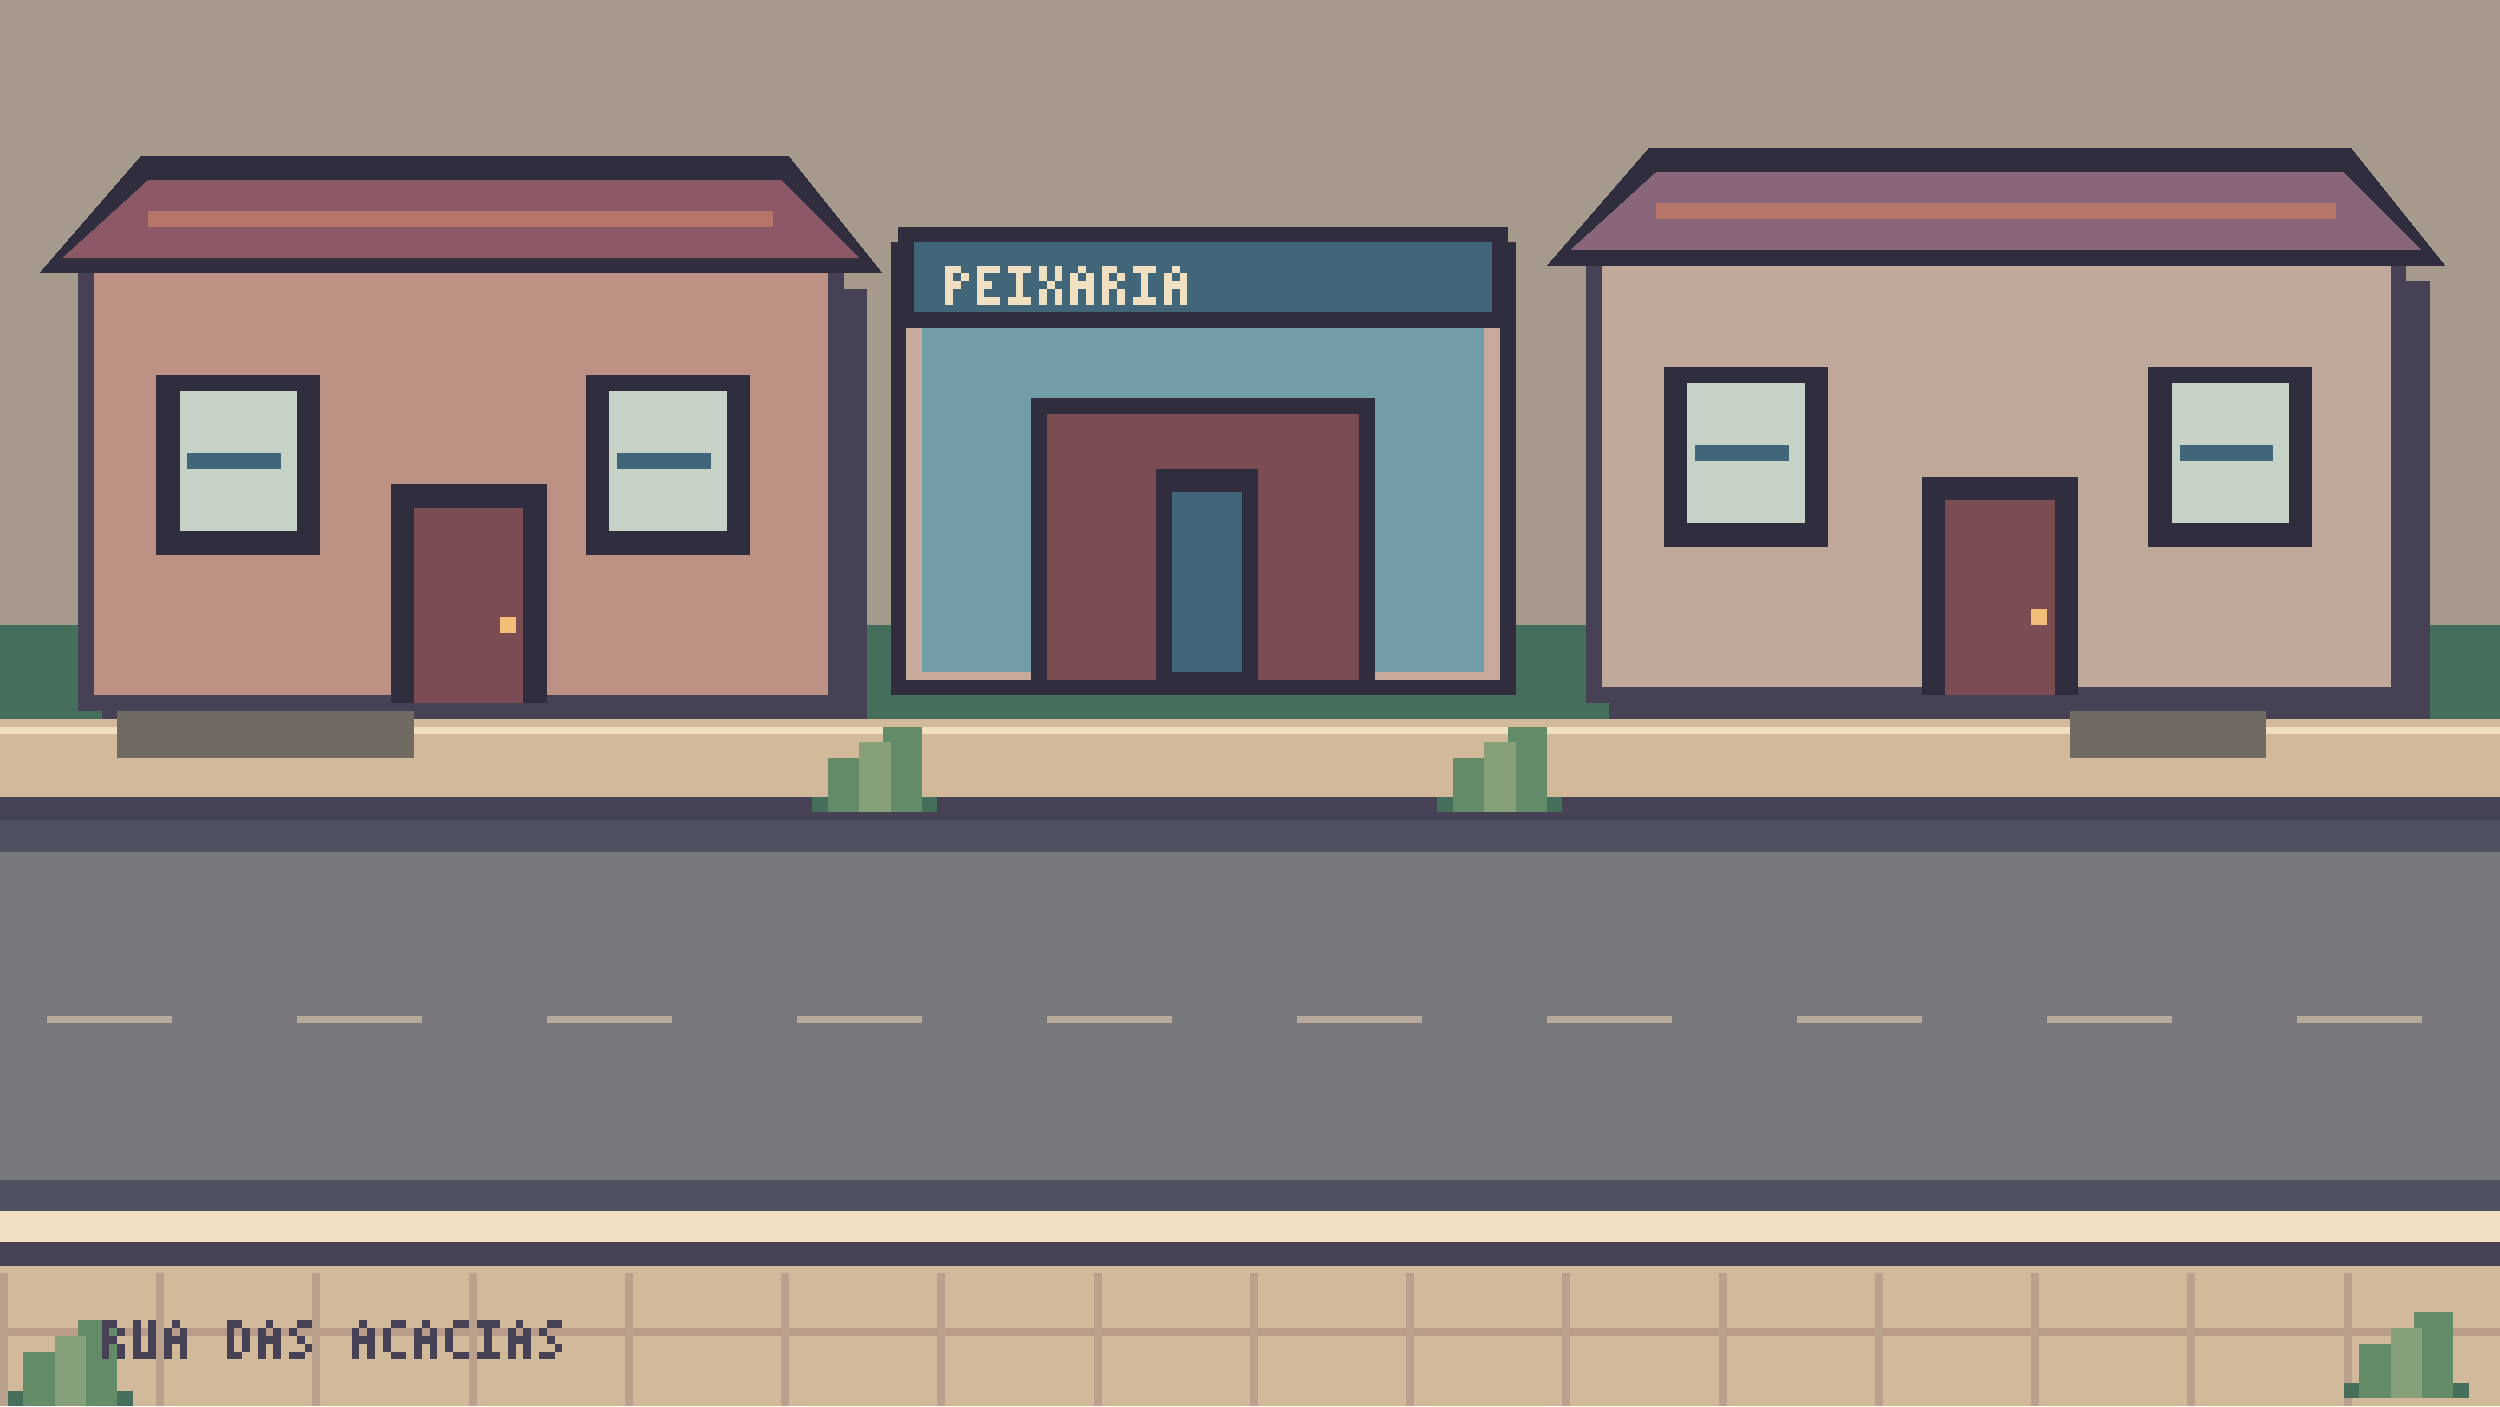
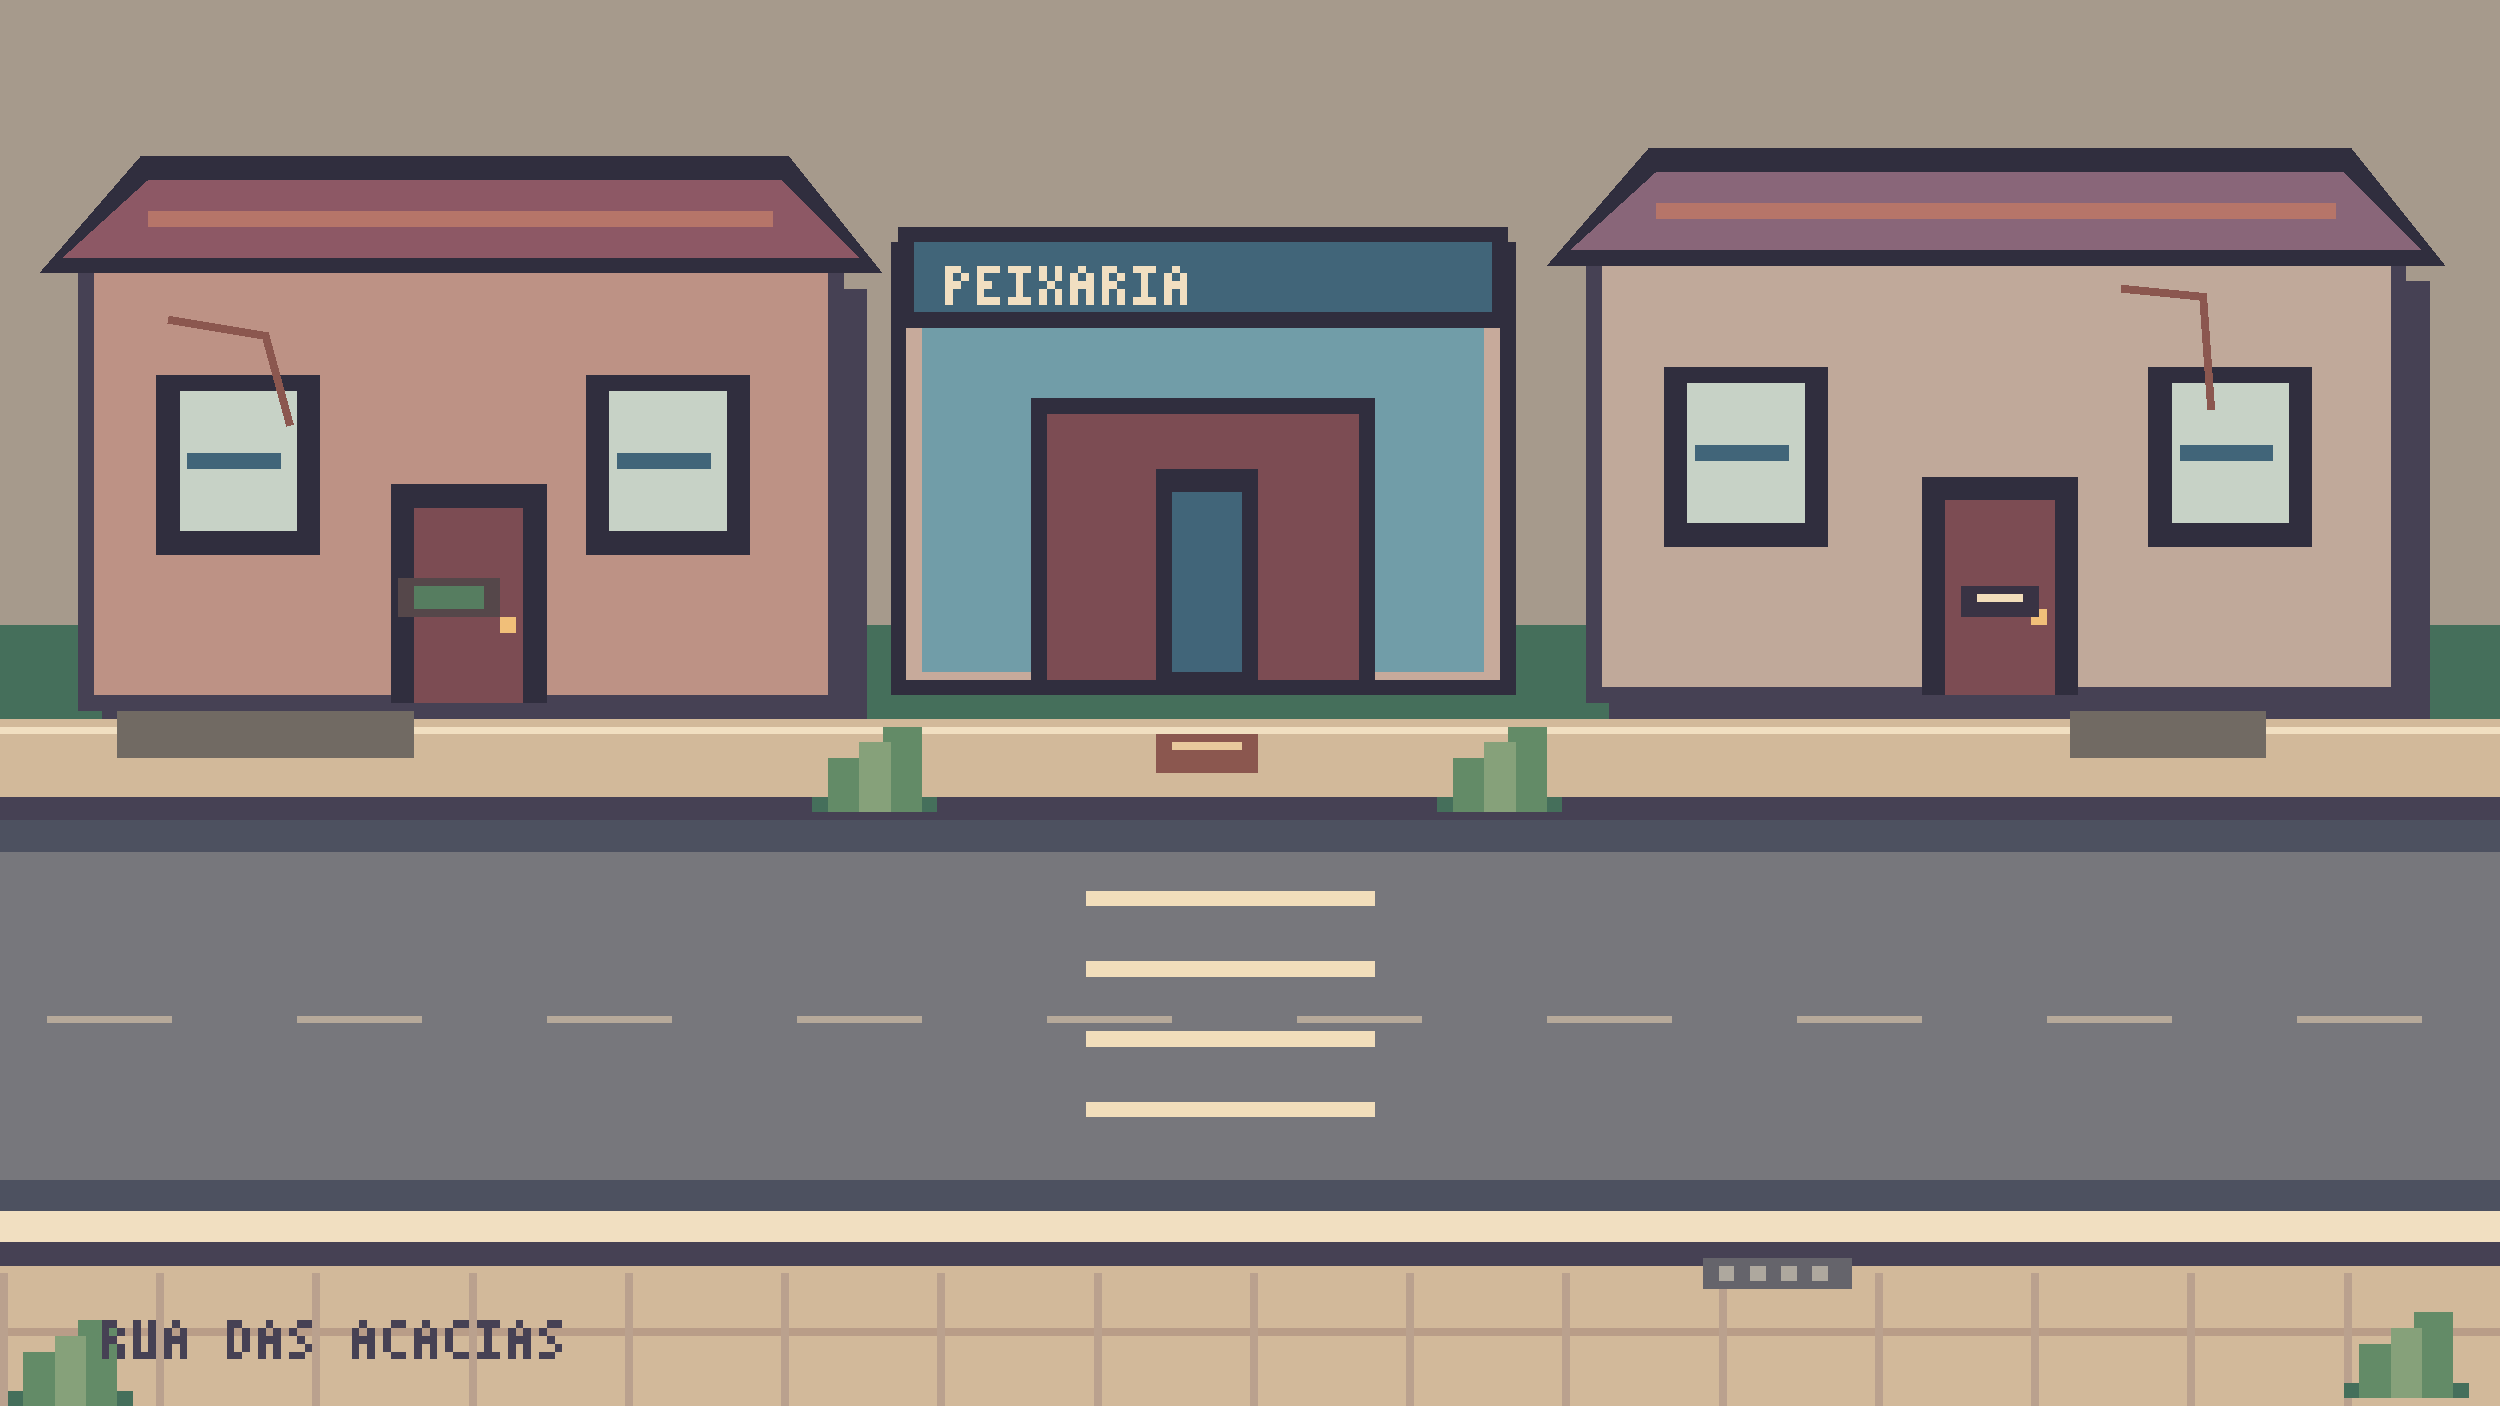
<svg xmlns="http://www.w3.org/2000/svg" width="960" height="540" viewBox="0 0 320 180" shape-rendering="crispEdges">
  <rect x="0" y="0" width="320" height="180" fill="#bfa287" />
  <rect x="0" y="0" width="320" height="105" fill="#a69a8c" />
  <rect x="0" y="80" width="320" height="20" fill="#456f5b" />
  <rect x="13" y="37" width="98" height="62" fill="#464154" />
  <rect x="10" y="33" width="98" height="58" fill="#464154" />
  <rect x="12" y="35" width="94" height="54" fill="#bd9285" />
  <polygon points="5,35 18,20 101,20 113,35" fill="#302e3e" />
  <polygon points="8,33 19,23 100,23 110,33" fill="#8d5865" />
  <rect x="19" y="27" width="80" height="2" fill="#b67569" />
  <rect x="20" y="48" width="21" height="23" fill="#302e3e" />
  <rect x="23" y="50" width="15" height="18" fill="#c7d2c6" />
  <rect x="75" y="48" width="21" height="23" fill="#302e3e" />
  <rect x="78" y="50" width="15" height="18" fill="#c7d2c6" />
  <rect x="24" y="58" width="12" height="2" fill="#416579" />
  <rect x="79" y="58" width="12" height="2" fill="#416579" />
  <rect x="50" y="62" width="20" height="28" fill="#302e3e" />
  <rect x="53" y="65" width="14" height="25" fill="#7c4c53" />
  <rect x="64" y="79" width="2" height="2" fill="#f1bf79" />
  <rect x="206" y="36" width="105" height="62" fill="#464154" />
  <rect x="203" y="32" width="105" height="58" fill="#464154" />
  <rect x="205" y="34" width="101" height="54" fill="#c0a99a" />
  <polygon points="198,34 211,19 301,19 313,34" fill="#302e3e" />
  <polygon points="201,32 212,22 300,22 310,32" fill="#896679" />
  <rect x="212" y="26" width="87" height="2" fill="#b67569" />
  <rect x="213" y="47" width="21" height="23" fill="#302e3e" />
  <rect x="216" y="49" width="15" height="18" fill="#c7d2c6" />
  <rect x="275" y="47" width="21" height="23" fill="#302e3e" />
  <rect x="278" y="49" width="15" height="18" fill="#c7d2c6" />
  <rect x="217" y="57" width="12" height="2" fill="#416579" />
  <rect x="279" y="57" width="12" height="2" fill="#416579" />
  <rect x="246" y="61" width="20" height="28" fill="#302e3e" />
  <rect x="249" y="64" width="14" height="25" fill="#7c4c53" />
  <rect x="260" y="78" width="2" height="2" fill="#f1bf79" />
  <rect x="114" y="31" width="80" height="58" fill="#302e3e" />
  <rect x="116" y="33" width="76" height="54" fill="#c7aa9b" />
  <rect x="118" y="35" width="72" height="51" fill="#719da8" />
  <rect x="115" y="29" width="78" height="13" fill="#302e3e" />
  <rect x="117" y="31" width="74" height="9" fill="#416579" />
  <rect x="121" y="34" width="1" height="1" fill="#f1dfc1" />
  <rect x="122" y="34" width="1" height="1" fill="#f1dfc1" />
  <rect x="121" y="35" width="1" height="1" fill="#f1dfc1" />
  <rect x="123" y="35" width="1" height="1" fill="#f1dfc1" />
  <rect x="121" y="36" width="1" height="1" fill="#f1dfc1" />
  <rect x="122" y="36" width="1" height="1" fill="#f1dfc1" />
  <rect x="121" y="37" width="1" height="1" fill="#f1dfc1" />
  <rect x="121" y="38" width="1" height="1" fill="#f1dfc1" />
  <rect x="125" y="34" width="1" height="1" fill="#f1dfc1" />
  <rect x="126" y="34" width="1" height="1" fill="#f1dfc1" />
  <rect x="127" y="34" width="1" height="1" fill="#f1dfc1" />
  <rect x="125" y="35" width="1" height="1" fill="#f1dfc1" />
  <rect x="125" y="36" width="1" height="1" fill="#f1dfc1" />
  <rect x="126" y="36" width="1" height="1" fill="#f1dfc1" />
  <rect x="125" y="37" width="1" height="1" fill="#f1dfc1" />
  <rect x="125" y="38" width="1" height="1" fill="#f1dfc1" />
  <rect x="126" y="38" width="1" height="1" fill="#f1dfc1" />
  <rect x="127" y="38" width="1" height="1" fill="#f1dfc1" />
  <rect x="129" y="34" width="1" height="1" fill="#f1dfc1" />
  <rect x="130" y="34" width="1" height="1" fill="#f1dfc1" />
  <rect x="131" y="34" width="1" height="1" fill="#f1dfc1" />
  <rect x="130" y="35" width="1" height="1" fill="#f1dfc1" />
  <rect x="130" y="36" width="1" height="1" fill="#f1dfc1" />
  <rect x="130" y="37" width="1" height="1" fill="#f1dfc1" />
  <rect x="129" y="38" width="1" height="1" fill="#f1dfc1" />
  <rect x="130" y="38" width="1" height="1" fill="#f1dfc1" />
  <rect x="131" y="38" width="1" height="1" fill="#f1dfc1" />
  <rect x="133" y="34" width="1" height="1" fill="#f1dfc1" />
  <rect x="135" y="34" width="1" height="1" fill="#f1dfc1" />
  <rect x="133" y="35" width="1" height="1" fill="#f1dfc1" />
  <rect x="135" y="35" width="1" height="1" fill="#f1dfc1" />
  <rect x="134" y="36" width="1" height="1" fill="#f1dfc1" />
  <rect x="133" y="37" width="1" height="1" fill="#f1dfc1" />
  <rect x="135" y="37" width="1" height="1" fill="#f1dfc1" />
  <rect x="133" y="38" width="1" height="1" fill="#f1dfc1" />
  <rect x="135" y="38" width="1" height="1" fill="#f1dfc1" />
  <rect x="138" y="34" width="1" height="1" fill="#f1dfc1" />
  <rect x="137" y="35" width="1" height="1" fill="#f1dfc1" />
  <rect x="139" y="35" width="1" height="1" fill="#f1dfc1" />
  <rect x="137" y="36" width="1" height="1" fill="#f1dfc1" />
  <rect x="138" y="36" width="1" height="1" fill="#f1dfc1" />
  <rect x="139" y="36" width="1" height="1" fill="#f1dfc1" />
  <rect x="137" y="37" width="1" height="1" fill="#f1dfc1" />
  <rect x="139" y="37" width="1" height="1" fill="#f1dfc1" />
  <rect x="137" y="38" width="1" height="1" fill="#f1dfc1" />
  <rect x="139" y="38" width="1" height="1" fill="#f1dfc1" />
  <rect x="141" y="34" width="1" height="1" fill="#f1dfc1" />
  <rect x="142" y="34" width="1" height="1" fill="#f1dfc1" />
  <rect x="141" y="35" width="1" height="1" fill="#f1dfc1" />
  <rect x="143" y="35" width="1" height="1" fill="#f1dfc1" />
  <rect x="141" y="36" width="1" height="1" fill="#f1dfc1" />
  <rect x="142" y="36" width="1" height="1" fill="#f1dfc1" />
  <rect x="141" y="37" width="1" height="1" fill="#f1dfc1" />
  <rect x="143" y="37" width="1" height="1" fill="#f1dfc1" />
  <rect x="141" y="38" width="1" height="1" fill="#f1dfc1" />
  <rect x="143" y="38" width="1" height="1" fill="#f1dfc1" />
  <rect x="145" y="34" width="1" height="1" fill="#f1dfc1" />
  <rect x="146" y="34" width="1" height="1" fill="#f1dfc1" />
  <rect x="147" y="34" width="1" height="1" fill="#f1dfc1" />
  <rect x="146" y="35" width="1" height="1" fill="#f1dfc1" />
  <rect x="146" y="36" width="1" height="1" fill="#f1dfc1" />
  <rect x="146" y="37" width="1" height="1" fill="#f1dfc1" />
  <rect x="145" y="38" width="1" height="1" fill="#f1dfc1" />
  <rect x="146" y="38" width="1" height="1" fill="#f1dfc1" />
  <rect x="147" y="38" width="1" height="1" fill="#f1dfc1" />
  <rect x="150" y="34" width="1" height="1" fill="#f1dfc1" />
  <rect x="149" y="35" width="1" height="1" fill="#f1dfc1" />
  <rect x="151" y="35" width="1" height="1" fill="#f1dfc1" />
  <rect x="149" y="36" width="1" height="1" fill="#f1dfc1" />
  <rect x="150" y="36" width="1" height="1" fill="#f1dfc1" />
  <rect x="151" y="36" width="1" height="1" fill="#f1dfc1" />
  <rect x="149" y="37" width="1" height="1" fill="#f1dfc1" />
  <rect x="151" y="37" width="1" height="1" fill="#f1dfc1" />
  <rect x="149" y="38" width="1" height="1" fill="#f1dfc1" />
  <rect x="151" y="38" width="1" height="1" fill="#f1dfc1" />
  <rect x="132" y="51" width="44" height="38" fill="#302e3e" />
  <rect x="134" y="53" width="40" height="34" fill="#7c4c53" />
  <rect x="148" y="60" width="13" height="27" fill="#302e3e" />
  <rect x="150" y="63" width="9" height="23" fill="#416579" />
  <rect x="0" y="92" width="320" height="13" fill="#d2b99a" />
  <rect x="0" y="93" width="320" height="1" fill="#f1dfc1" />
  <rect x="0" y="102" width="320" height="3" fill="#464154" />
  <rect x="0" y="105" width="320" height="50" fill="#4d5160" />
  <rect x="0" y="109" width="320" height="42" fill="#77777c" />
  <rect x="6" y="130" width="16" height="1" fill="#b6a99a" />
  <rect x="38" y="130" width="16" height="1" fill="#b6a99a" />
  <rect x="70" y="130" width="16" height="1" fill="#b6a99a" />
  <rect x="102" y="130" width="16" height="1" fill="#b6a99a" />
  <rect x="134" y="130" width="16" height="1" fill="#b6a99a" />
  <rect x="166" y="130" width="16" height="1" fill="#b6a99a" />
  <rect x="198" y="130" width="16" height="1" fill="#b6a99a" />
  <rect x="230" y="130" width="16" height="1" fill="#b6a99a" />
  <rect x="262" y="130" width="16" height="1" fill="#b6a99a" />
  <rect x="294" y="130" width="16" height="1" fill="#b6a99a" />
  <rect x="0" y="155" width="320" height="4" fill="#f1dfc1" />
  <rect x="0" y="159" width="320" height="3" fill="#464154" />
  <rect x="0" y="162" width="320" height="18" fill="#d2b99a" />
  <rect x="0" y="170" width="320" height="1" fill="#b99d88" />
  <rect x="0" y="163" width="1" height="17" fill="#baa18e" />
  <rect x="20" y="163" width="1" height="17" fill="#baa18e" />
  <rect x="40" y="163" width="1" height="17" fill="#baa18e" />
  <rect x="60" y="163" width="1" height="17" fill="#baa18e" />
  <rect x="80" y="163" width="1" height="17" fill="#baa18e" />
  <rect x="100" y="163" width="1" height="17" fill="#baa18e" />
  <rect x="120" y="163" width="1" height="17" fill="#baa18e" />
  <rect x="140" y="163" width="1" height="17" fill="#baa18e" />
  <rect x="160" y="163" width="1" height="17" fill="#baa18e" />
  <rect x="180" y="163" width="1" height="17" fill="#baa18e" />
  <rect x="200" y="163" width="1" height="17" fill="#baa18e" />
  <rect x="220" y="163" width="1" height="17" fill="#baa18e" />
  <rect x="240" y="163" width="1" height="17" fill="#baa18e" />
  <rect x="260" y="163" width="1" height="17" fill="#baa18e" />
  <rect x="280" y="163" width="1" height="17" fill="#baa18e" />
  <rect x="300" y="163" width="1" height="17" fill="#baa18e" />
  <rect x="15" y="91" width="38" height="6" fill="#716a63" />
  <rect x="265" y="91" width="25" height="6" fill="#716a63" />
  <rect x="104" y="102" width="16" height="2" fill="#456f5b" />
  <rect x="106" y="97" width="5" height="7" fill="#638b67" />
  <rect x="113" y="93" width="5" height="11" fill="#638b67" />
  <rect x="110" y="95" width="4" height="9" fill="#86a17a" />
  <rect x="184" y="102" width="16" height="2" fill="#456f5b" />
  <rect x="186" y="97" width="5" height="7" fill="#638b67" />
  <rect x="193" y="93" width="5" height="11" fill="#638b67" />
  <rect x="190" y="95" width="4" height="9" fill="#86a17a" />
  <rect x="1" y="178" width="16" height="2" fill="#456f5b" />
  <rect x="3" y="173" width="5" height="7" fill="#638b67" />
  <rect x="10" y="169" width="5" height="11" fill="#638b67" />
  <rect x="7" y="171" width="4" height="9" fill="#86a17a" />
  <rect x="300" y="177" width="16" height="2" fill="#456f5b" />
  <rect x="302" y="172" width="5" height="7" fill="#638b67" />
  <rect x="309" y="168" width="5" height="11" fill="#638b67" />
  <rect x="306" y="170" width="4" height="9" fill="#86a17a" />
  <rect x="13" y="169" width="1" height="1" fill="#464154" />
  <rect x="14" y="169" width="1" height="1" fill="#464154" />
  <rect x="13" y="170" width="1" height="1" fill="#464154" />
  <rect x="15" y="170" width="1" height="1" fill="#464154" />
  <rect x="13" y="171" width="1" height="1" fill="#464154" />
  <rect x="14" y="171" width="1" height="1" fill="#464154" />
  <rect x="13" y="172" width="1" height="1" fill="#464154" />
  <rect x="15" y="172" width="1" height="1" fill="#464154" />
  <rect x="13" y="173" width="1" height="1" fill="#464154" />
  <rect x="15" y="173" width="1" height="1" fill="#464154" />
  <rect x="17" y="169" width="1" height="1" fill="#464154" />
  <rect x="19" y="169" width="1" height="1" fill="#464154" />
  <rect x="17" y="170" width="1" height="1" fill="#464154" />
  <rect x="19" y="170" width="1" height="1" fill="#464154" />
  <rect x="17" y="171" width="1" height="1" fill="#464154" />
  <rect x="19" y="171" width="1" height="1" fill="#464154" />
  <rect x="17" y="172" width="1" height="1" fill="#464154" />
  <rect x="19" y="172" width="1" height="1" fill="#464154" />
  <rect x="17" y="173" width="1" height="1" fill="#464154" />
  <rect x="18" y="173" width="1" height="1" fill="#464154" />
  <rect x="19" y="173" width="1" height="1" fill="#464154" />
  <rect x="22" y="169" width="1" height="1" fill="#464154" />
  <rect x="21" y="170" width="1" height="1" fill="#464154" />
  <rect x="23" y="170" width="1" height="1" fill="#464154" />
  <rect x="21" y="171" width="1" height="1" fill="#464154" />
  <rect x="22" y="171" width="1" height="1" fill="#464154" />
  <rect x="23" y="171" width="1" height="1" fill="#464154" />
  <rect x="21" y="172" width="1" height="1" fill="#464154" />
  <rect x="23" y="172" width="1" height="1" fill="#464154" />
  <rect x="21" y="173" width="1" height="1" fill="#464154" />
  <rect x="23" y="173" width="1" height="1" fill="#464154" />
  <rect x="29" y="169" width="1" height="1" fill="#464154" />
  <rect x="30" y="169" width="1" height="1" fill="#464154" />
  <rect x="29" y="170" width="1" height="1" fill="#464154" />
  <rect x="31" y="170" width="1" height="1" fill="#464154" />
  <rect x="29" y="171" width="1" height="1" fill="#464154" />
  <rect x="31" y="171" width="1" height="1" fill="#464154" />
  <rect x="29" y="172" width="1" height="1" fill="#464154" />
  <rect x="31" y="172" width="1" height="1" fill="#464154" />
  <rect x="29" y="173" width="1" height="1" fill="#464154" />
  <rect x="30" y="173" width="1" height="1" fill="#464154" />
  <rect x="34" y="169" width="1" height="1" fill="#464154" />
  <rect x="33" y="170" width="1" height="1" fill="#464154" />
  <rect x="35" y="170" width="1" height="1" fill="#464154" />
  <rect x="33" y="171" width="1" height="1" fill="#464154" />
  <rect x="34" y="171" width="1" height="1" fill="#464154" />
  <rect x="35" y="171" width="1" height="1" fill="#464154" />
  <rect x="33" y="172" width="1" height="1" fill="#464154" />
  <rect x="35" y="172" width="1" height="1" fill="#464154" />
  <rect x="33" y="173" width="1" height="1" fill="#464154" />
  <rect x="35" y="173" width="1" height="1" fill="#464154" />
  <rect x="38" y="169" width="1" height="1" fill="#464154" />
  <rect x="39" y="169" width="1" height="1" fill="#464154" />
  <rect x="37" y="170" width="1" height="1" fill="#464154" />
  <rect x="38" y="171" width="1" height="1" fill="#464154" />
  <rect x="39" y="172" width="1" height="1" fill="#464154" />
  <rect x="37" y="173" width="1" height="1" fill="#464154" />
  <rect x="38" y="173" width="1" height="1" fill="#464154" />
  <rect x="46" y="169" width="1" height="1" fill="#464154" />
  <rect x="45" y="170" width="1" height="1" fill="#464154" />
  <rect x="47" y="170" width="1" height="1" fill="#464154" />
  <rect x="45" y="171" width="1" height="1" fill="#464154" />
  <rect x="46" y="171" width="1" height="1" fill="#464154" />
  <rect x="47" y="171" width="1" height="1" fill="#464154" />
  <rect x="45" y="172" width="1" height="1" fill="#464154" />
  <rect x="47" y="172" width="1" height="1" fill="#464154" />
  <rect x="45" y="173" width="1" height="1" fill="#464154" />
  <rect x="47" y="173" width="1" height="1" fill="#464154" />
  <rect x="50" y="169" width="1" height="1" fill="#464154" />
  <rect x="51" y="169" width="1" height="1" fill="#464154" />
  <rect x="49" y="170" width="1" height="1" fill="#464154" />
  <rect x="49" y="171" width="1" height="1" fill="#464154" />
  <rect x="49" y="172" width="1" height="1" fill="#464154" />
  <rect x="50" y="173" width="1" height="1" fill="#464154" />
  <rect x="51" y="173" width="1" height="1" fill="#464154" />
  <rect x="54" y="169" width="1" height="1" fill="#464154" />
  <rect x="53" y="170" width="1" height="1" fill="#464154" />
  <rect x="55" y="170" width="1" height="1" fill="#464154" />
  <rect x="53" y="171" width="1" height="1" fill="#464154" />
  <rect x="54" y="171" width="1" height="1" fill="#464154" />
  <rect x="55" y="171" width="1" height="1" fill="#464154" />
  <rect x="53" y="172" width="1" height="1" fill="#464154" />
  <rect x="55" y="172" width="1" height="1" fill="#464154" />
  <rect x="53" y="173" width="1" height="1" fill="#464154" />
  <rect x="55" y="173" width="1" height="1" fill="#464154" />
  <rect x="58" y="169" width="1" height="1" fill="#464154" />
  <rect x="59" y="169" width="1" height="1" fill="#464154" />
  <rect x="57" y="170" width="1" height="1" fill="#464154" />
  <rect x="57" y="171" width="1" height="1" fill="#464154" />
  <rect x="57" y="172" width="1" height="1" fill="#464154" />
  <rect x="58" y="173" width="1" height="1" fill="#464154" />
  <rect x="59" y="173" width="1" height="1" fill="#464154" />
  <rect x="61" y="169" width="1" height="1" fill="#464154" />
  <rect x="62" y="169" width="1" height="1" fill="#464154" />
  <rect x="63" y="169" width="1" height="1" fill="#464154" />
  <rect x="62" y="170" width="1" height="1" fill="#464154" />
  <rect x="62" y="171" width="1" height="1" fill="#464154" />
  <rect x="62" y="172" width="1" height="1" fill="#464154" />
  <rect x="61" y="173" width="1" height="1" fill="#464154" />
  <rect x="62" y="173" width="1" height="1" fill="#464154" />
  <rect x="63" y="173" width="1" height="1" fill="#464154" />
  <rect x="66" y="169" width="1" height="1" fill="#464154" />
  <rect x="65" y="170" width="1" height="1" fill="#464154" />
  <rect x="67" y="170" width="1" height="1" fill="#464154" />
  <rect x="65" y="171" width="1" height="1" fill="#464154" />
  <rect x="66" y="171" width="1" height="1" fill="#464154" />
  <rect x="67" y="171" width="1" height="1" fill="#464154" />
  <rect x="65" y="172" width="1" height="1" fill="#464154" />
  <rect x="67" y="172" width="1" height="1" fill="#464154" />
  <rect x="65" y="173" width="1" height="1" fill="#464154" />
  <rect x="67" y="173" width="1" height="1" fill="#464154" />
  <rect x="70" y="169" width="1" height="1" fill="#464154" />
  <rect x="71" y="169" width="1" height="1" fill="#464154" />
  <rect x="69" y="170" width="1" height="1" fill="#464154" />
  <rect x="70" y="171" width="1" height="1" fill="#464154" />
  <rect x="71" y="172" width="1" height="1" fill="#464154" />
  <rect x="69" y="173" width="1" height="1" fill="#464154" />
  <rect x="70" y="173" width="1" height="1" fill="#464154" />
+   <rect x="139" y="114" width="37" height="2" fill="#f2debb" />
+   <rect x="139" y="123" width="37" height="2" fill="#f2debb" />
+   <rect x="139" y="132" width="37" height="2" fill="#f2debb" />
+   <rect x="139" y="141" width="37" height="2" fill="#f2debb" />
+   <rect x="218" y="161" width="19" height="4" fill="#65646b" />
+   <rect x="220" y="162" width="2" height="2" fill="#aea89e" />
+   <rect x="224" y="162" width="2" height="2" fill="#aea89e" />
+   <rect x="228" y="162" width="2" height="2" fill="#aea89e" />
+   <rect x="232" y="162" width="2" height="2" fill="#aea89e" />
+   <rect x="148" y="94" width="13" height="5" fill="#8b574f" />
+   <rect x="150" y="95" width="9" height="1" fill="#e8c99d" />
+   <rect x="51" y="74" width="13" height="5" fill="#55474a" />
+   <rect x="53" y="75" width="9" height="3" fill="#567d60" />
+   <rect x="251" y="75" width="10" height="4" fill="#393344" />
+   <rect x="253" y="76" width="6" height="1" fill="#f2debb" />
+   <path d="M22 41 L34 43 L37 54" fill="none" stroke="#8b574f" stroke-width="1" stroke-linecap="square" />
+   <path d="M272 37 L282 38 L283 52" fill="none" stroke="#8b574f" stroke-width="1" stroke-linecap="square" />
</svg>
